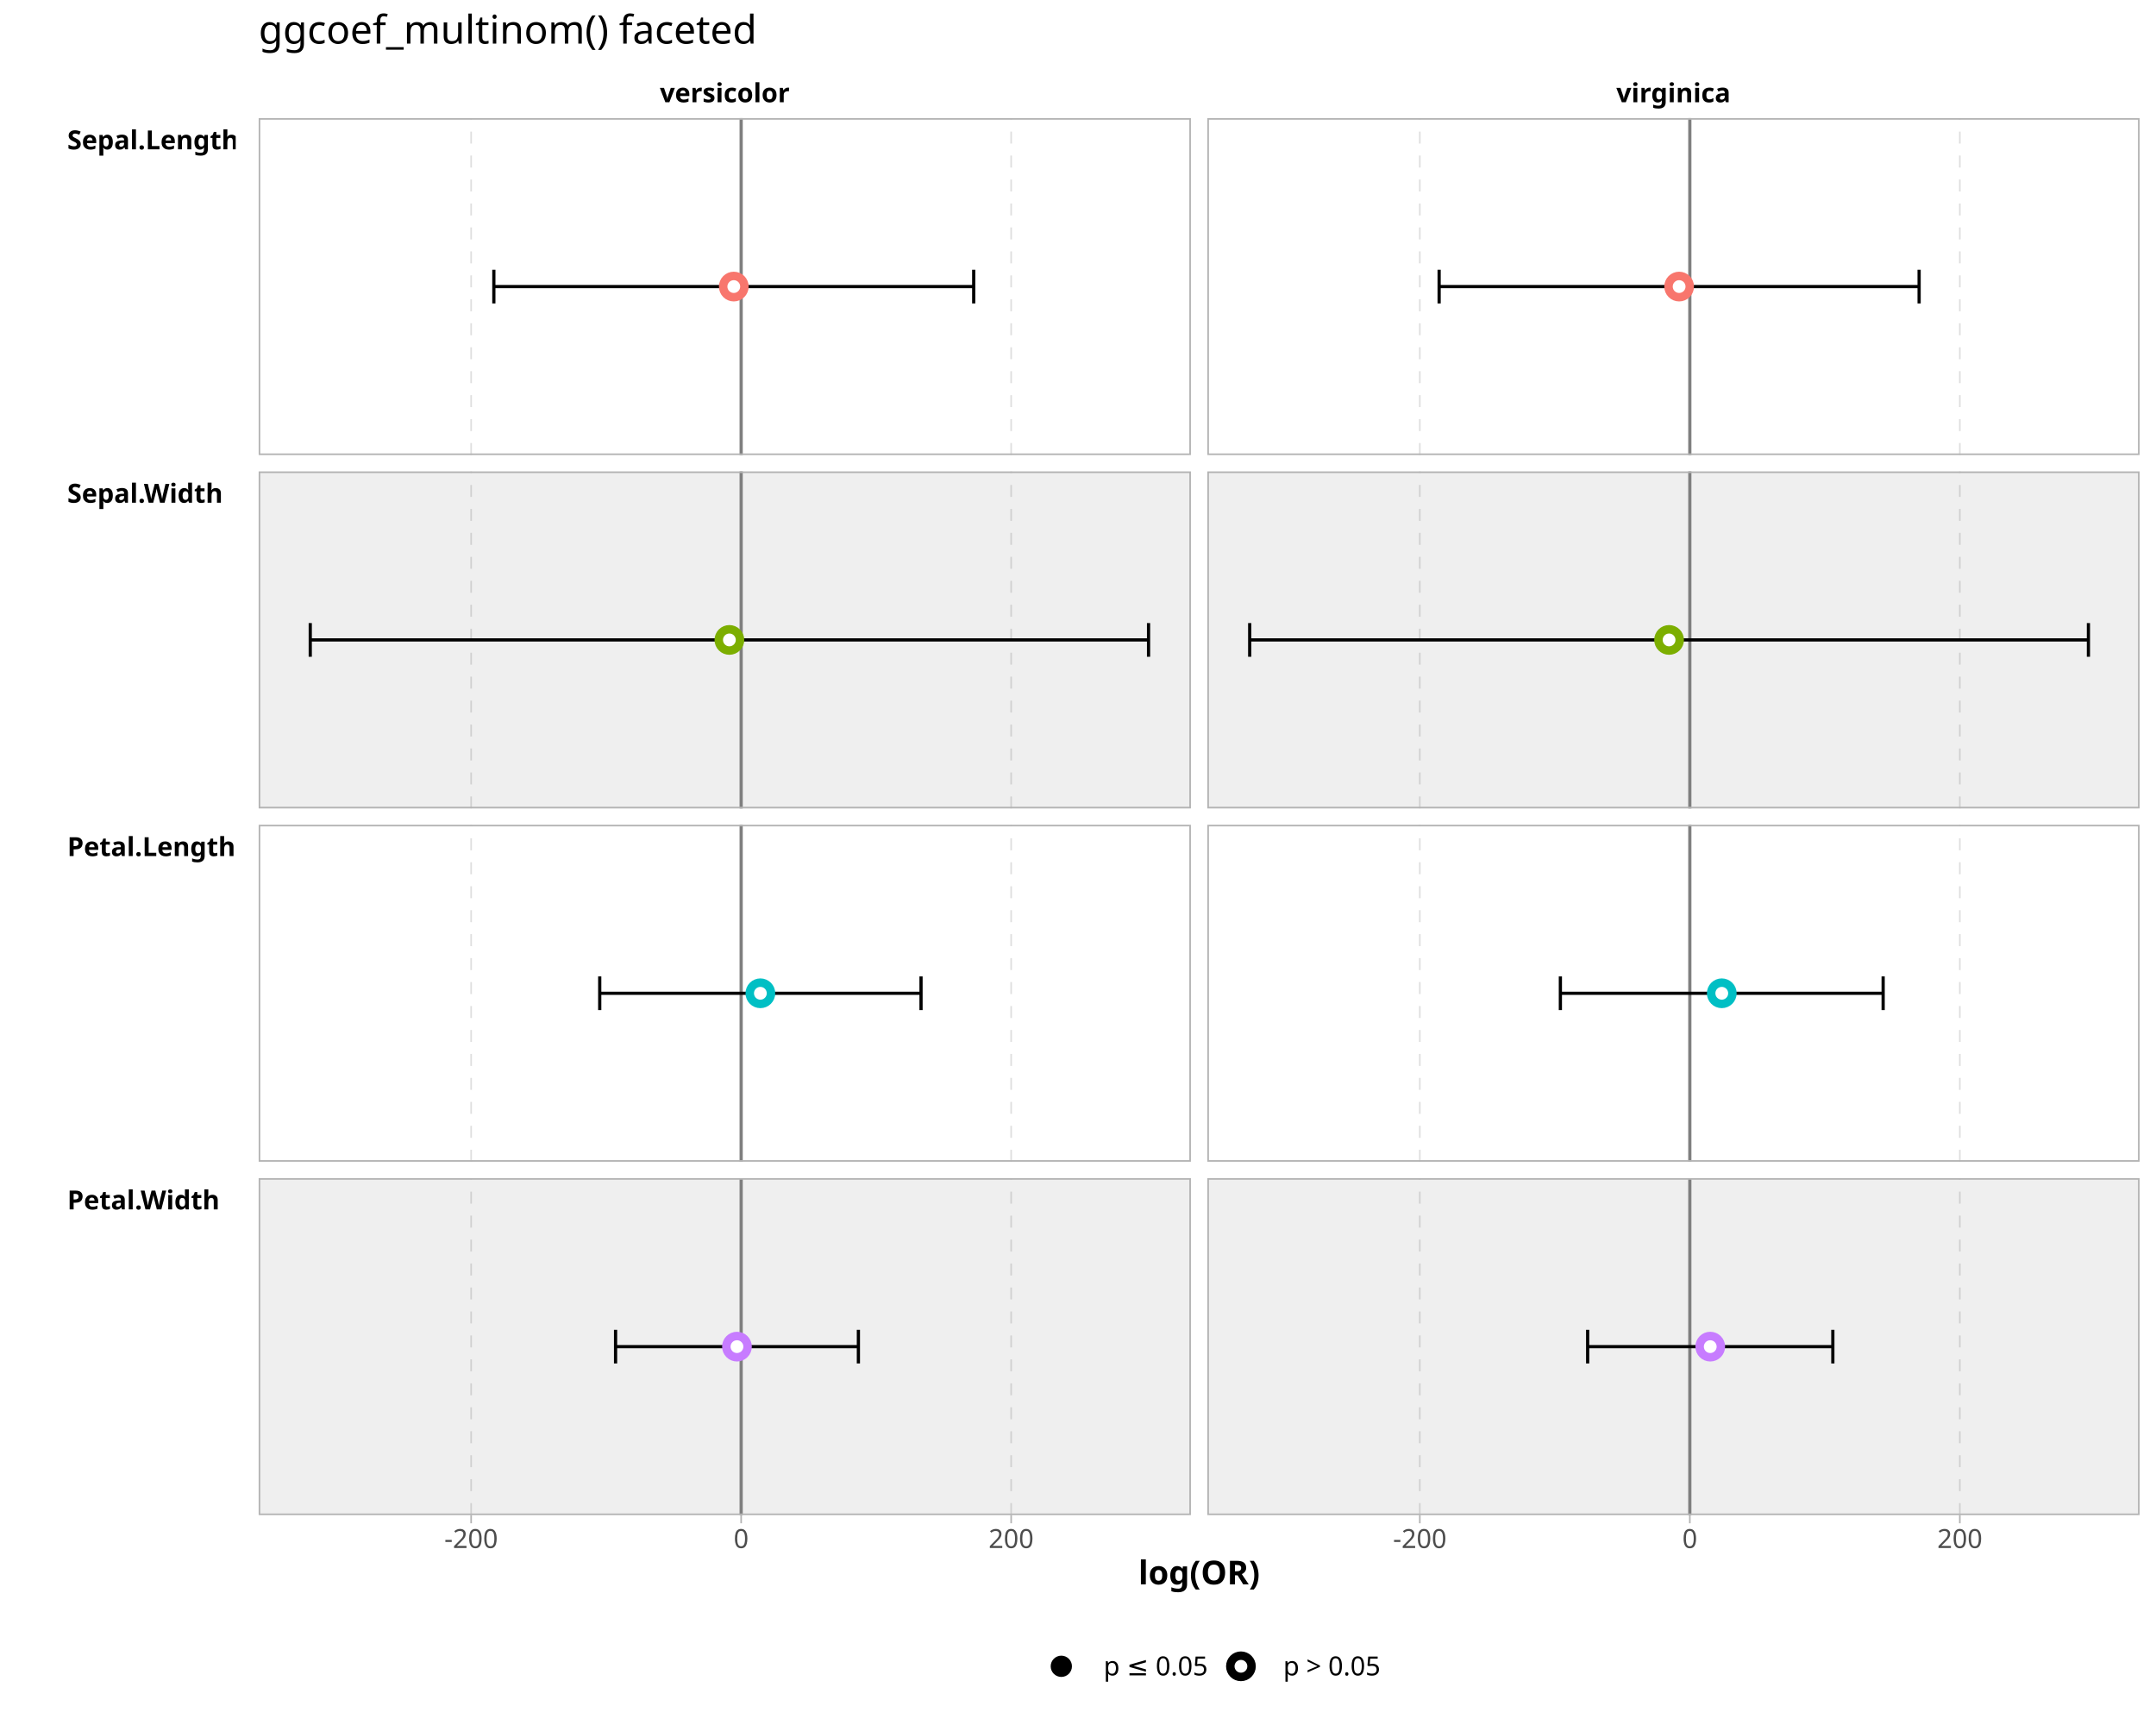
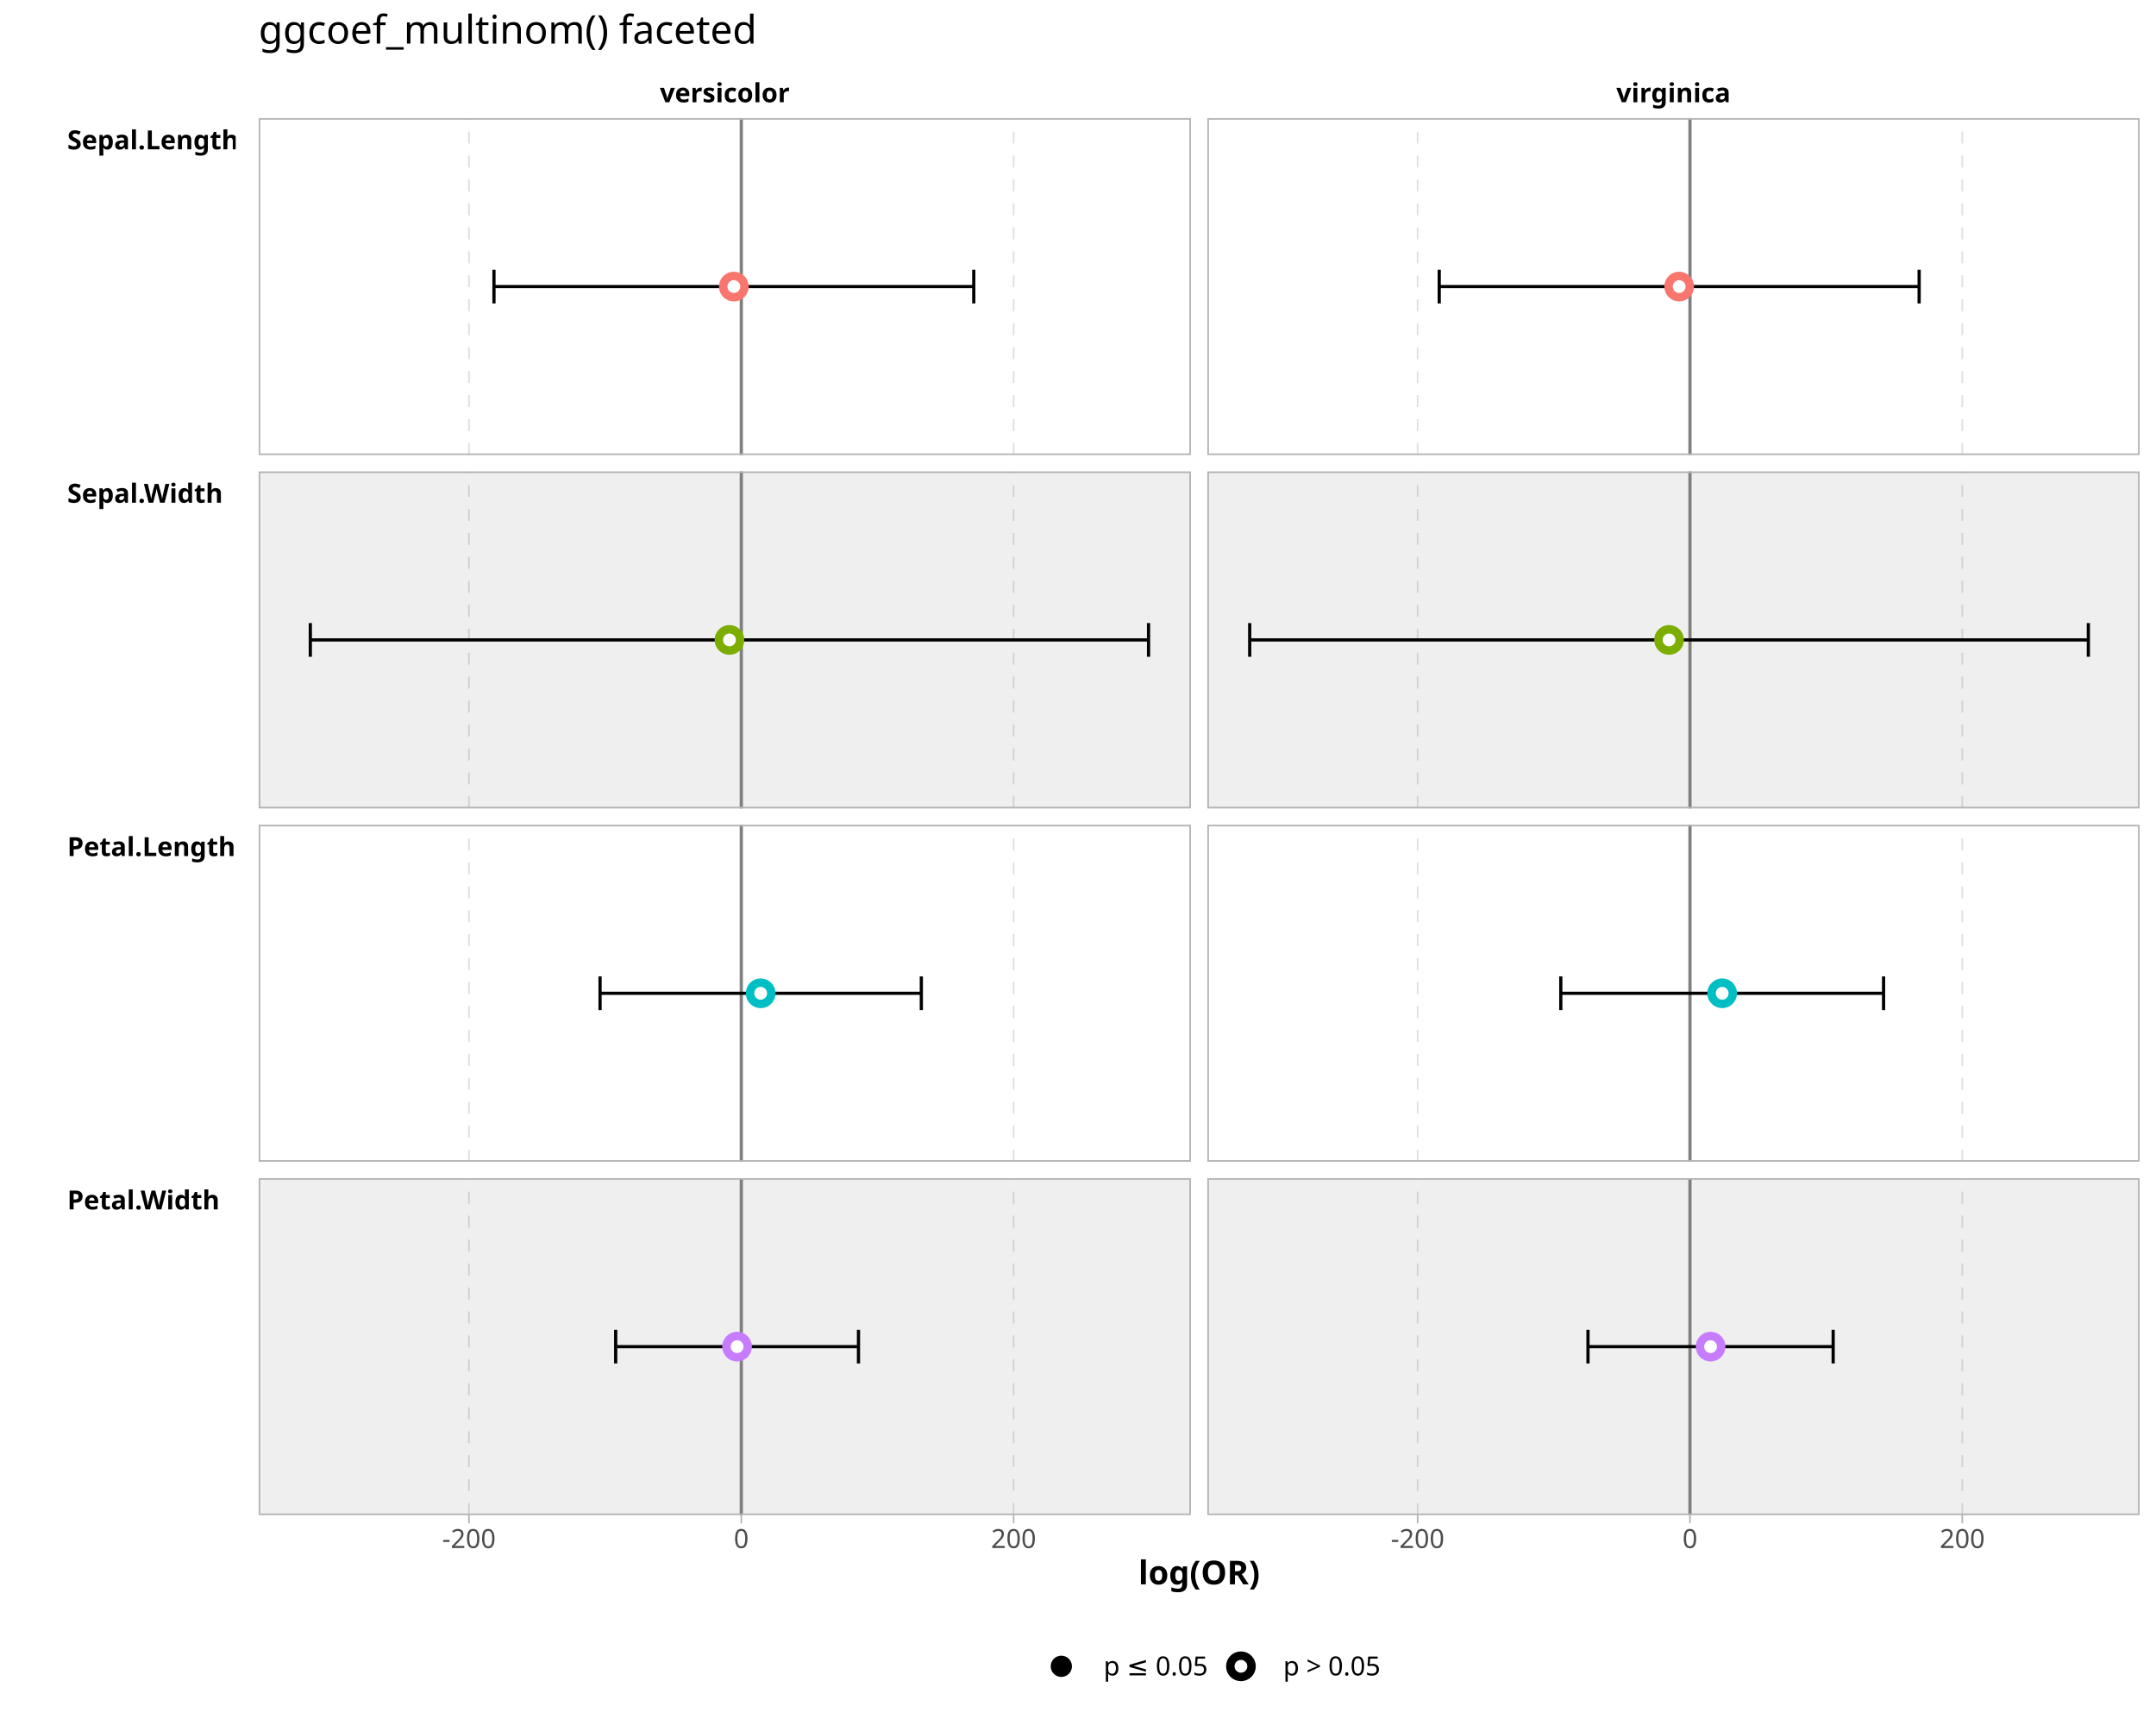
<svg xmlns="http://www.w3.org/2000/svg" class="svglite" data-engine-version="2.0" width="720.00pt" height="576.00pt" viewBox="0 0 720.00 576.00">
  <defs>
    <style type="text/css">
    .svglite line, .svglite polyline, .svglite polygon, .svglite path, .svglite rect, .svglite circle {
      fill: none;
      stroke: #000000;
      stroke-linecap: round;
      stroke-linejoin: round;
      stroke-miterlimit: 10.00;
    }
  </style>
  </defs>
  <rect width="100%" height="100%" style="stroke: none; fill: #FFFFFF;" />
  <defs>
    <clipPath id="cpMC4wMHw3MjAuMDB8MC4wMHw1NzYuMDA=">
      <rect x="0.00" y="0.00" width="720.00" height="576.00" />
    </clipPath>
  </defs>
  <g clip-path="url(#cpMC4wMHw3MjAuMDB8MC4wMHw1NzYuMDA=)">
    <rect x="0.00" y="0.00" width="720.00" height="576.00" style="stroke-width: 1.07; stroke: #FFFFFF; fill: #FFFFFF;" />
  </g>
  <defs>
    <clipPath id="cpODYuMzh8Mzk3LjcxfDM5LjQzfDE1MS45NA==">
      <rect x="86.38" y="39.43" width="311.33" height="112.51" />
    </clipPath>
  </defs>
  <g clip-path="url(#cpODYuMzh8Mzk3LjcxfDM5LjQzfDE1MS45NA==)">
    <rect x="86.38" y="39.43" width="311.33" height="112.51" style="stroke-width: 1.07; stroke: none; fill: #FFFFFF;" />
-     <polyline points="157.34,151.94 157.34,39.43 " style="stroke-width: 0.53; stroke: #DEDEDE; stroke-dasharray: 4.00,4.00; stroke-linecap: butt;" />
-     <polyline points="247.51,151.94 247.51,39.43 " style="stroke-width: 0.53; stroke: #DEDEDE; stroke-dasharray: 4.00,4.00; stroke-linecap: butt;" />
-     <polyline points="337.68,151.94 337.68,39.43 " style="stroke-width: 0.53; stroke: #DEDEDE; stroke-dasharray: 4.00,4.00; stroke-linecap: butt;" />
+     <polyline points="156.61,151.94 156.61,39.43 " style="stroke-width: 0.53; stroke: #DEDEDE; stroke-dasharray: 4.00,4.00; stroke-linecap: butt;" />
+     <polyline points="247.56,151.94 247.56,39.43 " style="stroke-width: 0.53; stroke: #DEDEDE; stroke-dasharray: 4.00,4.00; stroke-linecap: butt;" />
+     <polyline points="338.50,151.94 338.50,39.43 " style="stroke-width: 0.53; stroke: #DEDEDE; stroke-dasharray: 4.00,4.00; stroke-linecap: butt;" />
    <rect x="86.38" y="39.43" width="311.33" height="112.51" style="stroke-width: 1.07; stroke: none; stroke-linecap: butt; stroke-linejoin: miter;" />
-     <line x1="247.51" y1="151.94" x2="247.51" y2="39.43" style="stroke-width: 1.07; stroke: #7F7F7F; stroke-linecap: butt;" />
-     <polyline points="325.17,101.31 325.17,90.06 " style="stroke-width: 1.07; stroke-linecap: butt;" />
-     <polyline points="325.17,95.69 164.92,95.69 " style="stroke-width: 1.07; stroke-linecap: butt;" />
-     <polyline points="164.92,101.31 164.92,90.06 " style="stroke-width: 1.07; stroke-linecap: butt;" />
-     <circle cx="245.05" cy="95.69" r="3.55" style="stroke-width: 2.83; stroke: #F8766D; fill: #FFFFFF;" />
+     <line x1="247.56" y1="151.94" x2="247.56" y2="39.43" style="stroke-width: 1.07; stroke: #7F7F7F; stroke-linecap: butt;" />
+     <polyline points="325.19,101.31 325.19,90.06 " style="stroke-width: 1.07; stroke-linecap: butt;" />
+     <polyline points="325.19,95.69 164.96,95.69 " style="stroke-width: 1.07; stroke-linecap: butt;" />
+     <polyline points="164.96,101.31 164.96,90.06 " style="stroke-width: 1.07; stroke-linecap: butt;" />
+     <circle cx="245.07" cy="95.69" r="3.55" style="stroke-width: 2.83; stroke: #F8766D; fill: #FFFFFF;" />
    <rect x="86.38" y="39.43" width="311.33" height="112.51" style="stroke-width: 1.07; stroke: #B3B3B3;" />
  </g>
  <g clip-path="url(#cpMC4wMHw3MjAuMDB8MC4wMHw1NzYuMDA=)">
</g>
  <defs>
    <clipPath id="cpODYuMzh8Mzk3LjcxfDE1Ny40MnwyNjkuOTM=">
      <rect x="86.38" y="157.42" width="311.33" height="112.51" />
    </clipPath>
  </defs>
  <g clip-path="url(#cpODYuMzh8Mzk3LjcxfDE1Ny40MnwyNjkuOTM=)">
    <rect x="86.38" y="157.42" width="311.33" height="112.51" style="stroke-width: 1.07; stroke: none; fill: #FFFFFF;" />
-     <polyline points="157.34,269.93 157.34,157.42 " style="stroke-width: 0.53; stroke: #DEDEDE; stroke-dasharray: 4.00,4.00; stroke-linecap: butt;" />
-     <polyline points="247.51,269.93 247.51,157.42 " style="stroke-width: 0.53; stroke: #DEDEDE; stroke-dasharray: 4.00,4.00; stroke-linecap: butt;" />
-     <polyline points="337.68,269.93 337.68,157.42 " style="stroke-width: 0.53; stroke: #DEDEDE; stroke-dasharray: 4.00,4.00; stroke-linecap: butt;" />
+     <polyline points="156.61,269.93 156.61,157.42 " style="stroke-width: 0.53; stroke: #DEDEDE; stroke-dasharray: 4.00,4.00; stroke-linecap: butt;" />
+     <polyline points="247.56,269.93 247.56,157.42 " style="stroke-width: 0.53; stroke: #DEDEDE; stroke-dasharray: 4.00,4.00; stroke-linecap: butt;" />
+     <polyline points="338.50,269.93 338.50,157.42 " style="stroke-width: 0.53; stroke: #DEDEDE; stroke-dasharray: 4.00,4.00; stroke-linecap: butt;" />
    <rect x="86.38" y="157.42" width="311.33" height="112.51" style="stroke-width: 1.07; stroke: none; stroke-linecap: butt; stroke-linejoin: miter; fill: #111111; fill-opacity: 0.067;" />
-     <line x1="247.51" y1="269.93" x2="247.51" y2="157.42" style="stroke-width: 1.07; stroke: #7F7F7F; stroke-linecap: butt;" />
+     <line x1="247.56" y1="269.93" x2="247.56" y2="157.42" style="stroke-width: 1.07; stroke: #7F7F7F; stroke-linecap: butt;" />
    <polyline points="383.56,219.30 383.56,208.05 " style="stroke-width: 1.07; stroke-linecap: butt;" />
-     <polyline points="383.56,213.68 103.61,213.68 " style="stroke-width: 1.07; stroke-linecap: butt;" />
-     <polyline points="103.61,219.30 103.61,208.05 " style="stroke-width: 1.07; stroke-linecap: butt;" />
-     <circle cx="243.58" cy="213.68" r="3.55" style="stroke-width: 2.83; stroke: #7CAE00; fill: #FFFFFF;" />
+     <polyline points="383.56,213.68 103.63,213.68 " style="stroke-width: 1.07; stroke-linecap: butt;" />
+     <polyline points="103.63,219.30 103.63,208.05 " style="stroke-width: 1.07; stroke-linecap: butt;" />
+     <circle cx="243.60" cy="213.68" r="3.55" style="stroke-width: 2.83; stroke: #7CAE00; fill: #FFFFFF;" />
    <rect x="86.38" y="157.42" width="311.33" height="112.51" style="stroke-width: 1.07; stroke: #B3B3B3;" />
  </g>
  <g clip-path="url(#cpMC4wMHw3MjAuMDB8MC4wMHw1NzYuMDA=)">
</g>
  <defs>
    <clipPath id="cpODYuMzh8Mzk3LjcxfDI3NS40MXwzODcuOTI=">
      <rect x="86.38" y="275.41" width="311.33" height="112.51" />
    </clipPath>
  </defs>
  <g clip-path="url(#cpODYuMzh8Mzk3LjcxfDI3NS40MXwzODcuOTI=)">
    <rect x="86.38" y="275.41" width="311.33" height="112.51" style="stroke-width: 1.07; stroke: none; fill: #FFFFFF;" />
-     <polyline points="157.34,387.92 157.34,275.41 " style="stroke-width: 0.53; stroke: #DEDEDE; stroke-dasharray: 4.00,4.00; stroke-linecap: butt;" />
-     <polyline points="247.51,387.92 247.51,275.41 " style="stroke-width: 0.53; stroke: #DEDEDE; stroke-dasharray: 4.00,4.00; stroke-linecap: butt;" />
-     <polyline points="337.68,387.92 337.68,275.41 " style="stroke-width: 0.53; stroke: #DEDEDE; stroke-dasharray: 4.00,4.00; stroke-linecap: butt;" />
+     <polyline points="156.61,387.92 156.61,275.41 " style="stroke-width: 0.53; stroke: #DEDEDE; stroke-dasharray: 4.00,4.00; stroke-linecap: butt;" />
+     <polyline points="247.56,387.92 247.56,275.41 " style="stroke-width: 0.53; stroke: #DEDEDE; stroke-dasharray: 4.00,4.00; stroke-linecap: butt;" />
+     <polyline points="338.50,387.92 338.50,275.41 " style="stroke-width: 0.53; stroke: #DEDEDE; stroke-dasharray: 4.00,4.00; stroke-linecap: butt;" />
    <rect x="86.38" y="275.41" width="311.33" height="112.51" style="stroke-width: 1.07; stroke: none; stroke-linecap: butt; stroke-linejoin: miter;" />
-     <line x1="247.51" y1="387.92" x2="247.51" y2="275.41" style="stroke-width: 1.07; stroke: #7F7F7F; stroke-linecap: butt;" />
-     <polyline points="307.58,337.29 307.58,326.04 " style="stroke-width: 1.07; stroke-linecap: butt;" />
-     <polyline points="307.58,331.67 200.28,331.67 " style="stroke-width: 1.07; stroke-linecap: butt;" />
-     <polyline points="200.28,337.29 200.28,326.04 " style="stroke-width: 1.07; stroke-linecap: butt;" />
-     <circle cx="253.93" cy="331.67" r="3.55" style="stroke-width: 2.83; stroke: #00BFC4; fill: #FFFFFF;" />
+     <line x1="247.56" y1="387.92" x2="247.56" y2="275.41" style="stroke-width: 1.07; stroke: #7F7F7F; stroke-linecap: butt;" />
+     <polyline points="307.68,337.29 307.68,326.04 " style="stroke-width: 1.07; stroke-linecap: butt;" />
+     <polyline points="307.68,331.67 200.39,331.67 " style="stroke-width: 1.07; stroke-linecap: butt;" />
+     <polyline points="200.39,337.29 200.39,326.04 " style="stroke-width: 1.07; stroke-linecap: butt;" />
+     <circle cx="254.03" cy="331.67" r="3.55" style="stroke-width: 2.83; stroke: #00BFC4; fill: #FFFFFF;" />
    <rect x="86.38" y="275.41" width="311.33" height="112.51" style="stroke-width: 1.07; stroke: #B3B3B3;" />
  </g>
  <g clip-path="url(#cpMC4wMHw3MjAuMDB8MC4wMHw1NzYuMDA=)">
</g>
  <defs>
    <clipPath id="cpODYuMzh8Mzk3LjcxfDM5My40MHw1MDUuOTE=">
      <rect x="86.38" y="393.40" width="311.33" height="112.51" />
    </clipPath>
  </defs>
  <g clip-path="url(#cpODYuMzh8Mzk3LjcxfDM5My40MHw1MDUuOTE=)">
    <rect x="86.38" y="393.40" width="311.33" height="112.51" style="stroke-width: 1.07; stroke: none; fill: #FFFFFF;" />
-     <polyline points="157.34,505.91 157.34,393.40 " style="stroke-width: 0.53; stroke: #DEDEDE; stroke-dasharray: 4.00,4.00; stroke-linecap: butt;" />
-     <polyline points="247.51,505.91 247.51,393.40 " style="stroke-width: 0.53; stroke: #DEDEDE; stroke-dasharray: 4.00,4.00; stroke-linecap: butt;" />
-     <polyline points="337.68,505.91 337.68,393.40 " style="stroke-width: 0.53; stroke: #DEDEDE; stroke-dasharray: 4.00,4.00; stroke-linecap: butt;" />
+     <polyline points="156.61,505.91 156.61,393.40 " style="stroke-width: 0.53; stroke: #DEDEDE; stroke-dasharray: 4.00,4.00; stroke-linecap: butt;" />
+     <polyline points="247.56,505.91 247.56,393.40 " style="stroke-width: 0.53; stroke: #DEDEDE; stroke-dasharray: 4.00,4.00; stroke-linecap: butt;" />
+     <polyline points="338.50,505.91 338.50,393.40 " style="stroke-width: 0.53; stroke: #DEDEDE; stroke-dasharray: 4.00,4.00; stroke-linecap: butt;" />
    <rect x="86.38" y="393.40" width="311.33" height="112.51" style="stroke-width: 1.07; stroke: none; stroke-linecap: butt; stroke-linejoin: miter; fill: #111111; fill-opacity: 0.067;" />
-     <line x1="247.51" y1="505.91" x2="247.51" y2="393.40" style="stroke-width: 1.07; stroke: #7F7F7F; stroke-linecap: butt;" />
-     <polyline points="286.66,455.28 286.66,444.03 " style="stroke-width: 1.07; stroke-linecap: butt;" />
-     <polyline points="286.66,449.66 205.57,449.66 " style="stroke-width: 1.07; stroke-linecap: butt;" />
-     <polyline points="205.57,455.28 205.57,444.03 " style="stroke-width: 1.07; stroke-linecap: butt;" />
-     <circle cx="246.11" cy="449.66" r="3.55" style="stroke-width: 2.83; stroke: #C77CFF; fill: #FFFFFF;" />
+     <line x1="247.56" y1="505.91" x2="247.56" y2="393.40" style="stroke-width: 1.07; stroke: #7F7F7F; stroke-linecap: butt;" />
+     <polyline points="286.69,455.28 286.69,444.03 " style="stroke-width: 1.07; stroke-linecap: butt;" />
+     <polyline points="286.69,449.66 205.61,449.66 " style="stroke-width: 1.07; stroke-linecap: butt;" />
+     <polyline points="205.61,455.28 205.61,444.03 " style="stroke-width: 1.07; stroke-linecap: butt;" />
+     <circle cx="246.15" cy="449.66" r="3.55" style="stroke-width: 2.83; stroke: #C77CFF; fill: #FFFFFF;" />
    <rect x="86.38" y="393.40" width="311.33" height="112.51" style="stroke-width: 1.07; stroke: #B3B3B3;" />
  </g>
  <g clip-path="url(#cpMC4wMHw3MjAuMDB8MC4wMHw1NzYuMDA=)">
</g>
  <defs>
    <clipPath id="cpNDAzLjE5fDcxNC41MnwzOS40M3wxNTEuOTQ=">
      <rect x="403.19" y="39.43" width="311.33" height="112.51" />
    </clipPath>
  </defs>
  <g clip-path="url(#cpNDAzLjE5fDcxNC41MnwzOS40M3wxNTEuOTQ=)">
    <rect x="403.19" y="39.43" width="311.33" height="112.51" style="stroke-width: 1.07; stroke: none; fill: #FFFFFF;" />
-     <polyline points="474.15,151.94 474.15,39.43 " style="stroke-width: 0.53; stroke: #DEDEDE; stroke-dasharray: 4.00,4.00; stroke-linecap: butt;" />
-     <polyline points="564.32,151.94 564.32,39.43 " style="stroke-width: 0.53; stroke: #DEDEDE; stroke-dasharray: 4.00,4.00; stroke-linecap: butt;" />
-     <polyline points="654.49,151.94 654.49,39.43 " style="stroke-width: 0.53; stroke: #DEDEDE; stroke-dasharray: 4.00,4.00; stroke-linecap: butt;" />
+     <polyline points="473.42,151.94 473.42,39.43 " style="stroke-width: 0.53; stroke: #DEDEDE; stroke-dasharray: 4.00,4.00; stroke-linecap: butt;" />
+     <polyline points="564.37,151.94 564.37,39.43 " style="stroke-width: 0.53; stroke: #DEDEDE; stroke-dasharray: 4.00,4.00; stroke-linecap: butt;" />
+     <polyline points="655.31,151.94 655.31,39.43 " style="stroke-width: 0.53; stroke: #DEDEDE; stroke-dasharray: 4.00,4.00; stroke-linecap: butt;" />
    <rect x="403.19" y="39.43" width="311.33" height="112.51" style="stroke-width: 1.07; stroke: none; stroke-linecap: butt; stroke-linejoin: miter;" />
-     <line x1="564.32" y1="151.94" x2="564.32" y2="39.43" style="stroke-width: 1.07; stroke: #7F7F7F; stroke-linecap: butt;" />
-     <polyline points="640.89,101.31 640.89,90.06 " style="stroke-width: 1.07; stroke-linecap: butt;" />
-     <polyline points="640.89,95.69 480.60,95.69 " style="stroke-width: 1.07; stroke-linecap: butt;" />
-     <polyline points="480.60,101.31 480.60,90.06 " style="stroke-width: 1.07; stroke-linecap: butt;" />
-     <circle cx="560.75" cy="95.69" r="3.55" style="stroke-width: 2.83; stroke: #F8766D; fill: #FFFFFF;" />
+     <line x1="564.37" y1="151.94" x2="564.37" y2="39.43" style="stroke-width: 1.07; stroke: #7F7F7F; stroke-linecap: butt;" />
+     <polyline points="640.90,101.31 640.90,90.06 " style="stroke-width: 1.07; stroke-linecap: butt;" />
+     <polyline points="640.90,95.69 480.63,95.69 " style="stroke-width: 1.07; stroke-linecap: butt;" />
+     <polyline points="480.63,101.31 480.63,90.06 " style="stroke-width: 1.07; stroke-linecap: butt;" />
+     <circle cx="560.76" cy="95.69" r="3.55" style="stroke-width: 2.83; stroke: #F8766D; fill: #FFFFFF;" />
    <rect x="403.19" y="39.43" width="311.33" height="112.51" style="stroke-width: 1.07; stroke: #B3B3B3;" />
  </g>
  <g clip-path="url(#cpMC4wMHw3MjAuMDB8MC4wMHw1NzYuMDA=)">
</g>
  <defs>
    <clipPath id="cpNDAzLjE5fDcxNC41MnwxNTcuNDJ8MjY5Ljkz">
      <rect x="403.19" y="157.42" width="311.33" height="112.51" />
    </clipPath>
  </defs>
  <g clip-path="url(#cpNDAzLjE5fDcxNC41MnwxNTcuNDJ8MjY5Ljkz)">
    <rect x="403.19" y="157.42" width="311.33" height="112.51" style="stroke-width: 1.07; stroke: none; fill: #FFFFFF;" />
-     <polyline points="474.15,269.93 474.15,157.42 " style="stroke-width: 0.53; stroke: #DEDEDE; stroke-dasharray: 4.00,4.00; stroke-linecap: butt;" />
-     <polyline points="564.32,269.93 564.32,157.42 " style="stroke-width: 0.53; stroke: #DEDEDE; stroke-dasharray: 4.00,4.00; stroke-linecap: butt;" />
-     <polyline points="654.49,269.93 654.49,157.42 " style="stroke-width: 0.53; stroke: #DEDEDE; stroke-dasharray: 4.00,4.00; stroke-linecap: butt;" />
+     <polyline points="473.42,269.93 473.42,157.42 " style="stroke-width: 0.53; stroke: #DEDEDE; stroke-dasharray: 4.00,4.00; stroke-linecap: butt;" />
+     <polyline points="564.37,269.93 564.37,157.42 " style="stroke-width: 0.53; stroke: #DEDEDE; stroke-dasharray: 4.00,4.00; stroke-linecap: butt;" />
+     <polyline points="655.31,269.93 655.31,157.42 " style="stroke-width: 0.53; stroke: #DEDEDE; stroke-dasharray: 4.00,4.00; stroke-linecap: butt;" />
    <rect x="403.19" y="157.42" width="311.33" height="112.51" style="stroke-width: 1.07; stroke: none; stroke-linecap: butt; stroke-linejoin: miter; fill: #111111; fill-opacity: 0.067;" />
-     <line x1="564.32" y1="269.93" x2="564.32" y2="157.42" style="stroke-width: 1.07; stroke: #7F7F7F; stroke-linecap: butt;" />
-     <polyline points="697.43,219.30 697.43,208.05 " style="stroke-width: 1.07; stroke-linecap: butt;" />
-     <polyline points="697.43,213.68 417.34,213.68 " style="stroke-width: 1.07; stroke-linecap: butt;" />
+     <line x1="564.37" y1="269.93" x2="564.37" y2="157.42" style="stroke-width: 1.07; stroke: #7F7F7F; stroke-linecap: butt;" />
+     <polyline points="697.41,219.30 697.41,208.05 " style="stroke-width: 1.07; stroke-linecap: butt;" />
+     <polyline points="697.41,213.68 417.34,213.68 " style="stroke-width: 1.07; stroke-linecap: butt;" />
    <polyline points="417.34,219.30 417.34,208.05 " style="stroke-width: 1.07; stroke-linecap: butt;" />
-     <circle cx="557.39" cy="213.68" r="3.55" style="stroke-width: 2.83; stroke: #7CAE00; fill: #FFFFFF;" />
+     <circle cx="557.38" cy="213.68" r="3.55" style="stroke-width: 2.83; stroke: #7CAE00; fill: #FFFFFF;" />
    <rect x="403.19" y="157.42" width="311.33" height="112.51" style="stroke-width: 1.07; stroke: #B3B3B3;" />
  </g>
  <g clip-path="url(#cpMC4wMHw3MjAuMDB8MC4wMHw1NzYuMDA=)">
</g>
  <defs>
    <clipPath id="cpNDAzLjE5fDcxNC41MnwyNzUuNDF8Mzg3Ljky">
      <rect x="403.19" y="275.41" width="311.33" height="112.51" />
    </clipPath>
  </defs>
  <g clip-path="url(#cpNDAzLjE5fDcxNC41MnwyNzUuNDF8Mzg3Ljky)">
    <rect x="403.19" y="275.41" width="311.33" height="112.51" style="stroke-width: 1.07; stroke: none; fill: #FFFFFF;" />
-     <polyline points="474.15,387.92 474.15,275.41 " style="stroke-width: 0.53; stroke: #DEDEDE; stroke-dasharray: 4.00,4.00; stroke-linecap: butt;" />
-     <polyline points="564.32,387.92 564.32,275.41 " style="stroke-width: 0.53; stroke: #DEDEDE; stroke-dasharray: 4.00,4.00; stroke-linecap: butt;" />
-     <polyline points="654.49,387.92 654.49,275.41 " style="stroke-width: 0.53; stroke: #DEDEDE; stroke-dasharray: 4.00,4.00; stroke-linecap: butt;" />
+     <polyline points="473.42,387.92 473.42,275.41 " style="stroke-width: 0.53; stroke: #DEDEDE; stroke-dasharray: 4.00,4.00; stroke-linecap: butt;" />
+     <polyline points="564.37,387.92 564.37,275.41 " style="stroke-width: 0.53; stroke: #DEDEDE; stroke-dasharray: 4.00,4.00; stroke-linecap: butt;" />
+     <polyline points="655.31,387.92 655.31,275.41 " style="stroke-width: 0.53; stroke: #DEDEDE; stroke-dasharray: 4.00,4.00; stroke-linecap: butt;" />
    <rect x="403.19" y="275.41" width="311.33" height="112.51" style="stroke-width: 1.07; stroke: none; stroke-linecap: butt; stroke-linejoin: miter;" />
-     <line x1="564.32" y1="387.92" x2="564.32" y2="275.41" style="stroke-width: 1.07; stroke: #7F7F7F; stroke-linecap: butt;" />
-     <polyline points="628.88,337.29 628.88,326.04 " style="stroke-width: 1.07; stroke-linecap: butt;" />
-     <polyline points="628.88,331.67 521.09,331.67 " style="stroke-width: 1.07; stroke-linecap: butt;" />
-     <polyline points="521.09,337.29 521.09,326.04 " style="stroke-width: 1.07; stroke-linecap: butt;" />
-     <circle cx="574.99" cy="331.67" r="3.55" style="stroke-width: 2.83; stroke: #00BFC4; fill: #FFFFFF;" />
+     <line x1="564.37" y1="387.92" x2="564.37" y2="275.41" style="stroke-width: 1.07; stroke: #7F7F7F; stroke-linecap: butt;" />
+     <polyline points="629.02,337.29 629.02,326.04 " style="stroke-width: 1.07; stroke-linecap: butt;" />
+     <polyline points="629.02,331.67 521.23,331.67 " style="stroke-width: 1.07; stroke-linecap: butt;" />
+     <polyline points="521.23,337.29 521.23,326.04 " style="stroke-width: 1.07; stroke-linecap: butt;" />
+     <circle cx="575.12" cy="331.67" r="3.55" style="stroke-width: 2.83; stroke: #00BFC4; fill: #FFFFFF;" />
    <rect x="403.19" y="275.41" width="311.33" height="112.51" style="stroke-width: 1.07; stroke: #B3B3B3;" />
  </g>
  <g clip-path="url(#cpMC4wMHw3MjAuMDB8MC4wMHw1NzYuMDA=)">
</g>
  <defs>
    <clipPath id="cpNDAzLjE5fDcxNC41MnwzOTMuNDB8NTA1Ljkx">
      <rect x="403.19" y="393.40" width="311.33" height="112.51" />
    </clipPath>
  </defs>
  <g clip-path="url(#cpNDAzLjE5fDcxNC41MnwzOTMuNDB8NTA1Ljkx)">
    <rect x="403.19" y="393.40" width="311.33" height="112.51" style="stroke-width: 1.07; stroke: none; fill: #FFFFFF;" />
-     <polyline points="474.15,505.91 474.15,393.40 " style="stroke-width: 0.53; stroke: #DEDEDE; stroke-dasharray: 4.00,4.00; stroke-linecap: butt;" />
-     <polyline points="564.32,505.91 564.32,393.40 " style="stroke-width: 0.53; stroke: #DEDEDE; stroke-dasharray: 4.00,4.00; stroke-linecap: butt;" />
-     <polyline points="654.49,505.91 654.49,393.40 " style="stroke-width: 0.53; stroke: #DEDEDE; stroke-dasharray: 4.00,4.00; stroke-linecap: butt;" />
+     <polyline points="473.42,505.91 473.42,393.40 " style="stroke-width: 0.53; stroke: #DEDEDE; stroke-dasharray: 4.00,4.00; stroke-linecap: butt;" />
+     <polyline points="564.37,505.91 564.37,393.40 " style="stroke-width: 0.53; stroke: #DEDEDE; stroke-dasharray: 4.00,4.00; stroke-linecap: butt;" />
+     <polyline points="655.31,505.91 655.31,393.40 " style="stroke-width: 0.53; stroke: #DEDEDE; stroke-dasharray: 4.00,4.00; stroke-linecap: butt;" />
    <rect x="403.19" y="393.40" width="311.33" height="112.51" style="stroke-width: 1.07; stroke: none; stroke-linecap: butt; stroke-linejoin: miter; fill: #111111; fill-opacity: 0.067;" />
-     <line x1="564.32" y1="505.91" x2="564.32" y2="393.40" style="stroke-width: 1.07; stroke: #7F7F7F; stroke-linecap: butt;" />
-     <polyline points="612.08,455.28 612.08,444.03 " style="stroke-width: 1.07; stroke-linecap: butt;" />
-     <polyline points="612.08,449.66 530.20,449.66 " style="stroke-width: 1.07; stroke-linecap: butt;" />
-     <polyline points="530.20,455.28 530.20,444.03 " style="stroke-width: 1.07; stroke-linecap: butt;" />
-     <circle cx="571.14" cy="449.66" r="3.55" style="stroke-width: 2.83; stroke: #C77CFF; fill: #FFFFFF;" />
+     <line x1="564.37" y1="505.91" x2="564.37" y2="393.40" style="stroke-width: 1.07; stroke: #7F7F7F; stroke-linecap: butt;" />
+     <polyline points="612.19,455.28 612.19,444.03 " style="stroke-width: 1.07; stroke-linecap: butt;" />
+     <polyline points="612.19,449.66 530.31,449.66 " style="stroke-width: 1.07; stroke-linecap: butt;" />
+     <polyline points="530.31,455.28 530.31,444.03 " style="stroke-width: 1.07; stroke-linecap: butt;" />
+     <circle cx="571.25" cy="449.66" r="3.55" style="stroke-width: 2.83; stroke: #C77CFF; fill: #FFFFFF;" />
    <rect x="403.19" y="393.40" width="311.33" height="112.51" style="stroke-width: 1.07; stroke: #B3B3B3;" />
  </g>
  <g clip-path="url(#cpMC4wMHw3MjAuMDB8MC4wMHw1NzYuMDA=)">
</g>
  <defs>
    <clipPath id="cpODYuMzh8Mzk3LjcxfDIyLjc4fDM5LjQz">
      <rect x="86.38" y="22.78" width="311.33" height="16.65" />
    </clipPath>
  </defs>
  <g clip-path="url(#cpODYuMzh8Mzk3LjcxfDIyLjc4fDM5LjQz)">
    <text x="242.05" y="34.14" text-anchor="middle" style="font-size: 8.80px; font-weight: bold; font-family: sans;" textLength="37.66px" lengthAdjust="spacingAndGlyphs">versicolor</text>
  </g>
  <g clip-path="url(#cpMC4wMHw3MjAuMDB8MC4wMHw1NzYuMDA=)">
</g>
  <defs>
    <clipPath id="cpNDAzLjE5fDcxNC41MnwyMi43OHwzOS40Mw==">
      <rect x="403.19" y="22.78" width="311.33" height="16.65" />
    </clipPath>
  </defs>
  <g clip-path="url(#cpNDAzLjE5fDcxNC41MnwyMi43OHwzOS40Mw==)">
    <text x="558.86" y="34.14" text-anchor="middle" style="font-size: 8.80px; font-weight: bold; font-family: sans;" textLength="32.28px" lengthAdjust="spacingAndGlyphs">virginica</text>
  </g>
  <g clip-path="url(#cpMC4wMHw3MjAuMDB8MC4wMHw1NzYuMDA=)">
</g>
  <defs>
    <clipPath id="cpMTguMDd8NzguNzF8MzkuNDN8MTUxLjk0">
      <rect x="18.07" y="39.43" width="60.64" height="112.51" />
    </clipPath>
  </defs>
  <g clip-path="url(#cpMTguMDd8NzguNzF8MzkuNDN8MTUxLjk0)">
    <text x="22.46" y="49.87" style="font-size: 8.80px; font-weight: bold; font-family: sans;" textLength="51.87px" lengthAdjust="spacingAndGlyphs">Sepal.Length</text>
  </g>
  <g clip-path="url(#cpMC4wMHw3MjAuMDB8MC4wMHw1NzYuMDA=)">
</g>
  <defs>
    <clipPath id="cpMTguMDd8NzguNzF8MTU3LjQyfDI2OS45Mw==">
      <rect x="18.07" y="157.42" width="60.64" height="112.51" />
    </clipPath>
  </defs>
  <g clip-path="url(#cpMTguMDd8NzguNzF8MTU3LjQyfDI2OS45Mw==)">
    <text x="22.46" y="167.86" style="font-size: 8.80px; font-weight: bold; font-family: sans;" textLength="47.45px" lengthAdjust="spacingAndGlyphs">Sepal.Width</text>
  </g>
  <g clip-path="url(#cpMC4wMHw3MjAuMDB8MC4wMHw1NzYuMDA=)">
</g>
  <defs>
    <clipPath id="cpMTguMDd8NzguNzF8Mjc1LjQxfDM4Ny45Mg==">
      <rect x="18.07" y="275.41" width="60.64" height="112.51" />
    </clipPath>
  </defs>
  <g clip-path="url(#cpMTguMDd8NzguNzF8Mjc1LjQxfDM4Ny45Mg==)">
    <text x="22.46" y="285.85" style="font-size: 8.80px; font-weight: bold; font-family: sans;" textLength="49.42px" lengthAdjust="spacingAndGlyphs">Petal.Length</text>
  </g>
  <g clip-path="url(#cpMC4wMHw3MjAuMDB8MC4wMHw1NzYuMDA=)">
</g>
  <defs>
    <clipPath id="cpMTguMDd8NzguNzF8MzkzLjQwfDUwNS45MQ==">
      <rect x="18.07" y="393.40" width="60.64" height="112.51" />
    </clipPath>
  </defs>
  <g clip-path="url(#cpMTguMDd8NzguNzF8MzkzLjQwfDUwNS45MQ==)">
    <text x="22.46" y="403.84" style="font-size: 8.80px; font-weight: bold; font-family: sans;" textLength="45.00px" lengthAdjust="spacingAndGlyphs">Petal.Width</text>
  </g>
  <g clip-path="url(#cpMC4wMHw3MjAuMDB8MC4wMHw1NzYuMDA=)">
-     <polyline points="157.34,508.65 157.34,505.91 " style="stroke-width: 0.53; stroke: #B3B3B3; stroke-linecap: butt;" />
-     <polyline points="247.51,508.65 247.51,505.91 " style="stroke-width: 0.53; stroke: #B3B3B3; stroke-linecap: butt;" />
-     <polyline points="337.68,508.65 337.68,505.91 " style="stroke-width: 0.53; stroke: #B3B3B3; stroke-linecap: butt;" />
-     <text x="157.34" y="516.90" text-anchor="middle" style="font-size: 8.80px; fill: #4D4D4D; font-family: sans;" textLength="17.61px" lengthAdjust="spacingAndGlyphs">-200</text>
-     <text x="247.51" y="516.90" text-anchor="middle" style="font-size: 8.80px; fill: #4D4D4D; font-family: sans;" textLength="4.89px" lengthAdjust="spacingAndGlyphs">0</text>
-     <text x="337.68" y="516.90" text-anchor="middle" style="font-size: 8.80px; fill: #4D4D4D; font-family: sans;" textLength="14.68px" lengthAdjust="spacingAndGlyphs">200</text>
-     <polyline points="474.15,508.65 474.15,505.91 " style="stroke-width: 0.53; stroke: #B3B3B3; stroke-linecap: butt;" />
-     <polyline points="564.32,508.65 564.32,505.91 " style="stroke-width: 0.53; stroke: #B3B3B3; stroke-linecap: butt;" />
-     <polyline points="654.49,508.65 654.49,505.91 " style="stroke-width: 0.53; stroke: #B3B3B3; stroke-linecap: butt;" />
-     <text x="474.15" y="516.90" text-anchor="middle" style="font-size: 8.80px; fill: #4D4D4D; font-family: sans;" textLength="17.61px" lengthAdjust="spacingAndGlyphs">-200</text>
-     <text x="564.32" y="516.90" text-anchor="middle" style="font-size: 8.80px; fill: #4D4D4D; font-family: sans;" textLength="4.89px" lengthAdjust="spacingAndGlyphs">0</text>
-     <text x="654.49" y="516.90" text-anchor="middle" style="font-size: 8.80px; fill: #4D4D4D; font-family: sans;" textLength="14.68px" lengthAdjust="spacingAndGlyphs">200</text>
+     <polyline points="156.61,508.65 156.61,505.91 " style="stroke-width: 0.53; stroke: #B3B3B3; stroke-linecap: butt;" />
+     <polyline points="247.56,508.65 247.56,505.91 " style="stroke-width: 0.53; stroke: #B3B3B3; stroke-linecap: butt;" />
+     <polyline points="338.50,508.65 338.50,505.91 " style="stroke-width: 0.53; stroke: #B3B3B3; stroke-linecap: butt;" />
+     <text x="156.61" y="516.90" text-anchor="middle" style="font-size: 8.80px; fill: #4D4D4D; font-family: sans;" textLength="17.61px" lengthAdjust="spacingAndGlyphs">-200</text>
+     <text x="247.56" y="516.90" text-anchor="middle" style="font-size: 8.80px; fill: #4D4D4D; font-family: sans;" textLength="4.89px" lengthAdjust="spacingAndGlyphs">0</text>
+     <text x="338.50" y="516.90" text-anchor="middle" style="font-size: 8.80px; fill: #4D4D4D; font-family: sans;" textLength="14.68px" lengthAdjust="spacingAndGlyphs">200</text>
+     <polyline points="473.42,508.65 473.42,505.91 " style="stroke-width: 0.53; stroke: #B3B3B3; stroke-linecap: butt;" />
+     <polyline points="564.37,508.65 564.37,505.91 " style="stroke-width: 0.53; stroke: #B3B3B3; stroke-linecap: butt;" />
+     <polyline points="655.31,508.65 655.31,505.91 " style="stroke-width: 0.53; stroke: #B3B3B3; stroke-linecap: butt;" />
+     <text x="473.42" y="516.90" text-anchor="middle" style="font-size: 8.80px; fill: #4D4D4D; font-family: sans;" textLength="17.61px" lengthAdjust="spacingAndGlyphs">-200</text>
+     <text x="564.37" y="516.90" text-anchor="middle" style="font-size: 8.80px; fill: #4D4D4D; font-family: sans;" textLength="4.89px" lengthAdjust="spacingAndGlyphs">0</text>
+     <text x="655.31" y="516.90" text-anchor="middle" style="font-size: 8.80px; fill: #4D4D4D; font-family: sans;" textLength="14.68px" lengthAdjust="spacingAndGlyphs">200</text>
    <text x="400.45" y="529.04" text-anchor="middle" style="font-size: 11.00px; font-weight: bold; font-family: sans;" textLength="38.51px" lengthAdjust="spacingAndGlyphs">log(OR)</text>
    <rect x="334.83" y="542.28" width="131.23" height="28.24" style="stroke-width: 1.07; stroke: none; fill: #FFFFFF;" />
    <rect x="345.79" y="547.76" width="17.28" height="17.28" style="stroke-width: 1.07; stroke: none; fill: #FFFFFF;" />
    <circle cx="354.43" cy="556.40" r="3.55" style="stroke-width: 2.83; stroke: none; fill: #000000;" />
    <rect x="405.77" y="547.76" width="17.28" height="17.28" style="stroke-width: 1.07; stroke: none; fill: #FFFFFF;" />
    <circle cx="414.41" cy="556.40" r="3.55" style="stroke-width: 2.83; fill: #FFFFFF;" />
    <text x="368.55" y="559.43" style="font-size: 8.80px; font-family: sans;" textLength="31.74px" lengthAdjust="spacingAndGlyphs">p ≤ 0.05</text>
    <text x="428.53" y="559.43" style="font-size: 8.80px; font-family: sans;" textLength="32.05px" lengthAdjust="spacingAndGlyphs">p &gt; 0.05</text>
    <text x="86.38" y="14.56" style="font-size: 13.20px; font-family: sans;" textLength="156.30px" lengthAdjust="spacingAndGlyphs">ggcoef_multinom() faceted</text>
  </g>
</svg>
